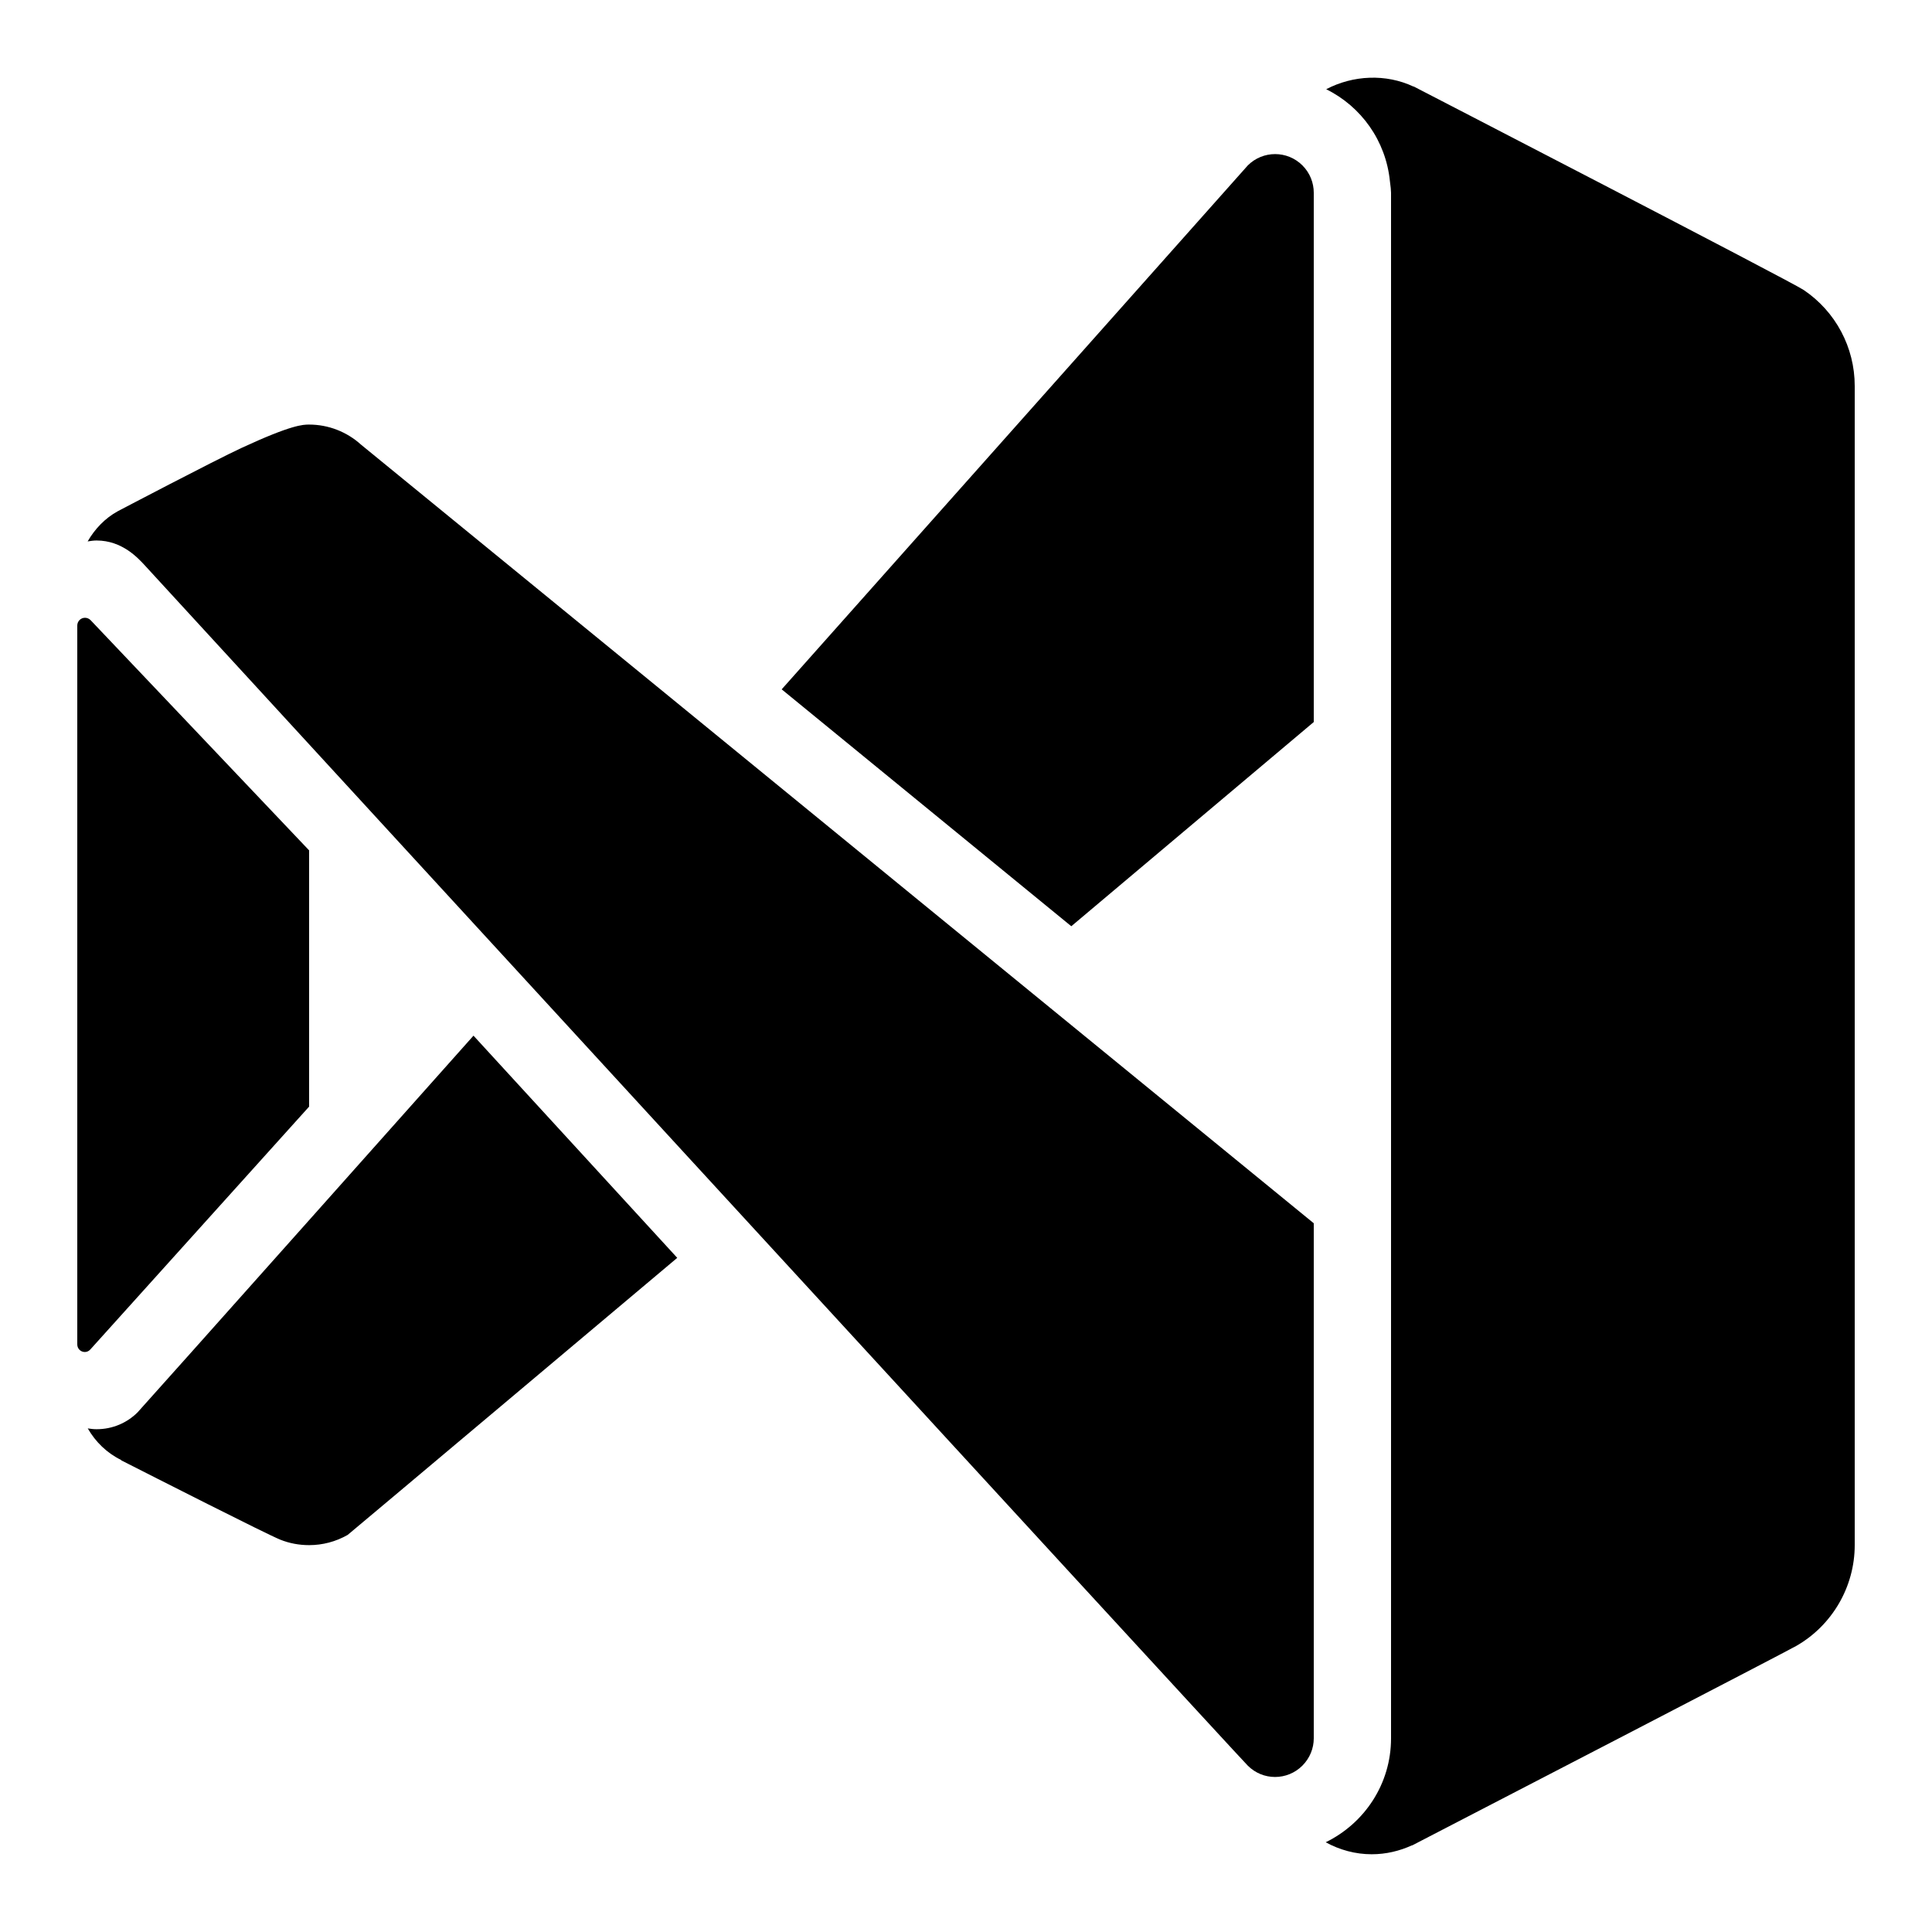
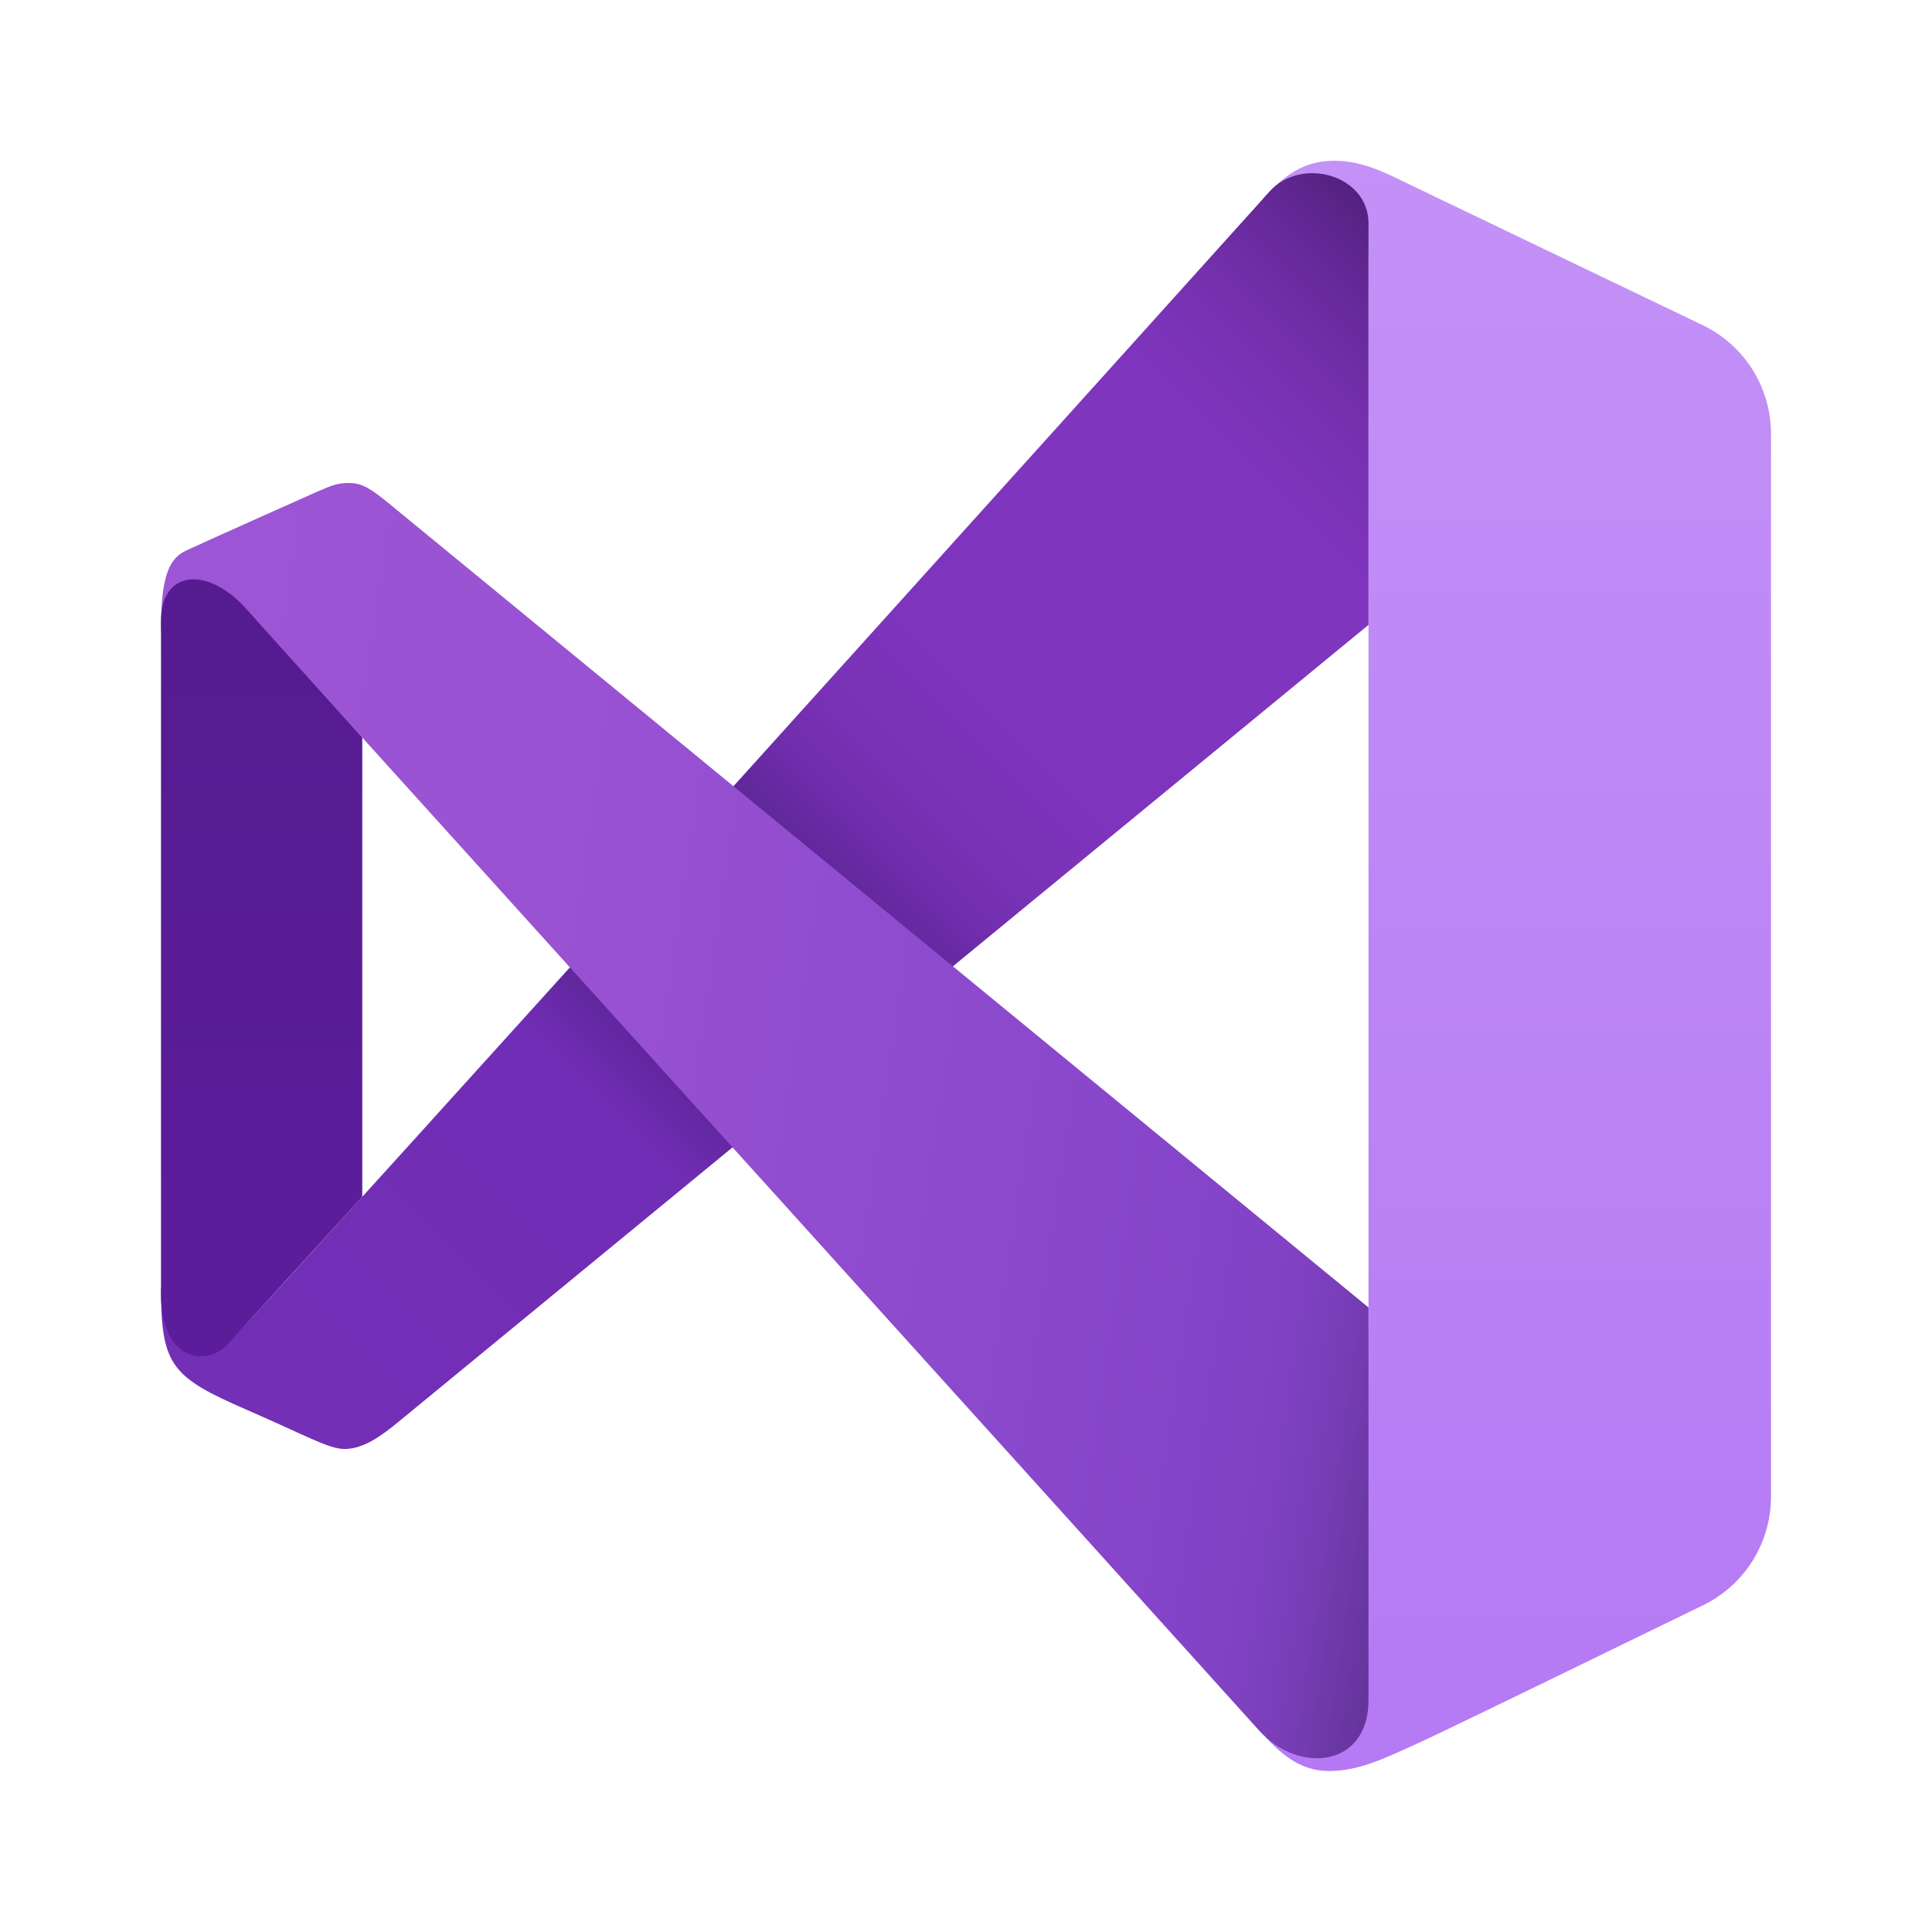
- <svg xmlns="http://www.w3.org/2000/svg" fill="#000000" viewBox="0 0 50 50" width="50px" height="50px">
-   <path d="M 35.445 2.012 C 35.057 2.025 34.669 2.127 34.322 2.309 C 35.227 2.757 35.866 3.641 35.971 4.691 C 35.989 4.817 36 4.932 36 4.988 L 36 44.988 C 36 46.174 35.307 47.191 34.309 47.678 C 34.673 47.877 35.079 47.988 35.5 47.988 C 35.873 47.988 36.225 47.902 36.543 47.756 L 36.545 47.76 C 38.153 46.928 46.192 42.765 46.488 42.596 C 47.421 42.061 48 41.061 48 39.988 L 48 9.988 C 48 8.99 47.506 8.062 46.678 7.504 C 46.358 7.287 36.582 2.236 36.582 2.236 L 36.58 2.24 C 36.224 2.073 35.834 1.998 35.445 2.012 z M 33 3.988 C 32.744 3.988 32.488 4.086 32.293 4.281 C 32.293 4.281 26.568 10.719 20.23 17.84 L 27.725 23.971 L 34 18.686 L 34 4.988 C 34 4.732 33.902 4.476 33.707 4.281 C 33.512 4.086 33.256 3.988 33 3.988 z M 8 10.988 C 7.844 10.988 7.554 10.989 6.256 11.59 C 5.541 11.921 3.051 13.229 3.051 13.229 C 2.721 13.408 2.455 13.688 2.268 14.012 C 2.344 14 2.419 13.988 2.498 13.988 L 2.5 13.988 C 3.168 13.988 3.578 14.454 3.723 14.605 C 3.723 14.605 31.93 45.332 32.293 45.695 C 32.488 45.89 32.742 45.988 32.998 45.988 C 33.254 45.988 33.51 45.89 33.705 45.695 C 33.9 45.5 34 45.244 34 44.988 L 34 31.658 C 34 31.658 9.534 11.662 9.344 11.508 C 8.976 11.174 8.497 10.988 8 10.988 z M 2.199 15.988 C 2.089 15.988 2 16.078 2 16.189 L 2 34.795 C 2 34.902 2.087 34.99 2.195 34.99 C 2.251 34.99 2.301 34.965 2.336 34.926 L 8 28.639 L 8 22.008 L 2.342 16.047 C 2.306 16.011 2.254 15.988 2.199 15.988 z M 12.254 26.803 C 12.254 26.803 3.659 36.453 3.561 36.551 C 3.29 36.822 2.915 36.988 2.5 36.988 C 2.422 36.988 2.346 36.979 2.271 36.967 C 2.473 37.318 2.77 37.607 3.137 37.785 L 3.133 37.791 C 4.003 38.233 6.874 39.692 7.252 39.846 C 7.49 39.941 7.741 39.988 8 39.988 C 8.347 39.988 8.69 39.899 8.998 39.723 C 9.021 39.71 17.527 32.553 17.527 32.553 L 12.254 26.803 z" />
+ <svg xmlns="http://www.w3.org/2000/svg" viewBox="0 0 48 48" width="48px" height="48px">
+   <linearGradient id="~jm6wMmI3aADOIa51_ZGPa" x1="37.672" x2="37.672" y1="3.68" y2="44.487" gradientUnits="userSpaceOnUse">
+     <stop offset="0" stop-color="#c391f7" />
+     <stop offset="1" stop-color="#b579f4" />
+   </linearGradient>
+   <path fill="url(#~jm6wMmI3aADOIa51_ZGPa)" d="M44,10.781v26.403c0,1.147-0.653,2.193-1.684,2.696c-2.348,1.144-6.392,3.113-7.05,3.413 C34.33,43.721,33.742,44,33.007,44s-1.221-0.479-1.559-0.836C31.11,42.806,34,33,34,33V6.23c0,0-3.182-0.666-2.58-1.337 c0.603-0.671,1.107-0.899,1.736-0.899c0.725,0,1.311,0.323,1.971,0.641c0.468,0.225,4.732,2.271,7.174,3.443 C43.342,8.577,44,9.627,44,10.781z" />
+   <linearGradient id="~jm6wMmI3aADOIa51_ZGPb" x1="4.598" x2="37.92" y1="38.164" y2="4.842" gradientUnits="userSpaceOnUse">
+     <stop offset=".019" stop-color="#742fb6" />
+     <stop offset=".32" stop-color="#702db5" />
+     <stop offset=".364" stop-color="#5d2596" />
+     <stop offset=".38" stop-color="#5d2596" />
+     <stop offset=".48" stop-color="#5d2596" />
+     <stop offset=".485" stop-color="#60279a" />
+     <stop offset=".517" stop-color="#6f2dab" />
+     <stop offset=".556" stop-color="#7932b6" />
+     <stop offset=".61" stop-color="#7e34bd" />
+     <stop offset=".762" stop-color="#8035bf" />
+     <stop offset=".806" stop-color="#7d34bb" />
+     <stop offset=".851" stop-color="#7530ae" />
+     <stop offset=".897" stop-color="#66299a" />
+     <stop offset=".943" stop-color="#52207d" />
+     <stop offset=".963" stop-color="#481b6e" />
+   </linearGradient>
+   <path fill="url(#~jm6wMmI3aADOIa51_ZGPb)" d="M4,32c0,1.928,0.261,2.214,2.134,3.028C7.59,35.661,8.17,36,8.559,36 c0.469,0,0.91-0.323,1.327-0.664S34,15.525,34,15.525V5.546c0-1.198-1.674-1.676-2.467-0.778c0,0-24.791,27.531-25.533,28.244 S5.767,31.119,4,32z" />
+   <linearGradient id="~jm6wMmI3aADOIa51_ZGPc" x1="4.405" x2="35.886" y1="25.413" y2="30.112" gradientUnits="userSpaceOnUse">
+     <stop offset=".002" stop-color="#9c55d4" />
+     <stop offset=".003" stop-color="#9c55d4" />
+     <stop offset=".337" stop-color="#9751d2" />
+     <stop offset=".737" stop-color="#8847cb" />
+     <stop offset=".848" stop-color="#8343c8" />
+     <stop offset=".89" stop-color="#8042c3" />
+     <stop offset=".938" stop-color="#773db6" />
+     <stop offset=".988" stop-color="#68369f" />
+     <stop offset="1" stop-color="#643499" />
+   </linearGradient>
+   <path fill="url(#~jm6wMmI3aADOIa51_ZGPc)" d="M4.62,13.681c0.317-0.152,2.934-1.322,3.256-1.463C8.254,12.053,8.39,12,8.669,12 c0.308,0,0.518,0.117,1.001,0.514C10.345,13.068,34,32.483,34,32.483v9.759c0,1.675-1.744,1.847-2.728,0.741 C30.574,42.199,6.389,15.434,6.389,15.434S4,16.641,4,15.587C4,14.166,4.276,13.847,4.62,13.681z" />
+   <linearGradient id="~jm6wMmI3aADOIa51_ZGPd" x1="6.5" x2="6.5" y1="34.157" y2="14.799" gradientUnits="userSpaceOnUse">
+     <stop offset="0" stop-color="#5c1d9c" />
+     <stop offset="1" stop-color="#561b90" />
+   </linearGradient>
+   <path fill="url(#~jm6wMmI3aADOIa51_ZGPd)" d="M9,18.323v11.412c0,0-2.73,2.999-3.34,3.659C5.118,33.981,4,33.797,4,32.148v-16.72 c0-1.251,1.131-1.378,2.098-0.323C6.273,15.296,9,18.323,9,18.323z" />
</svg>
